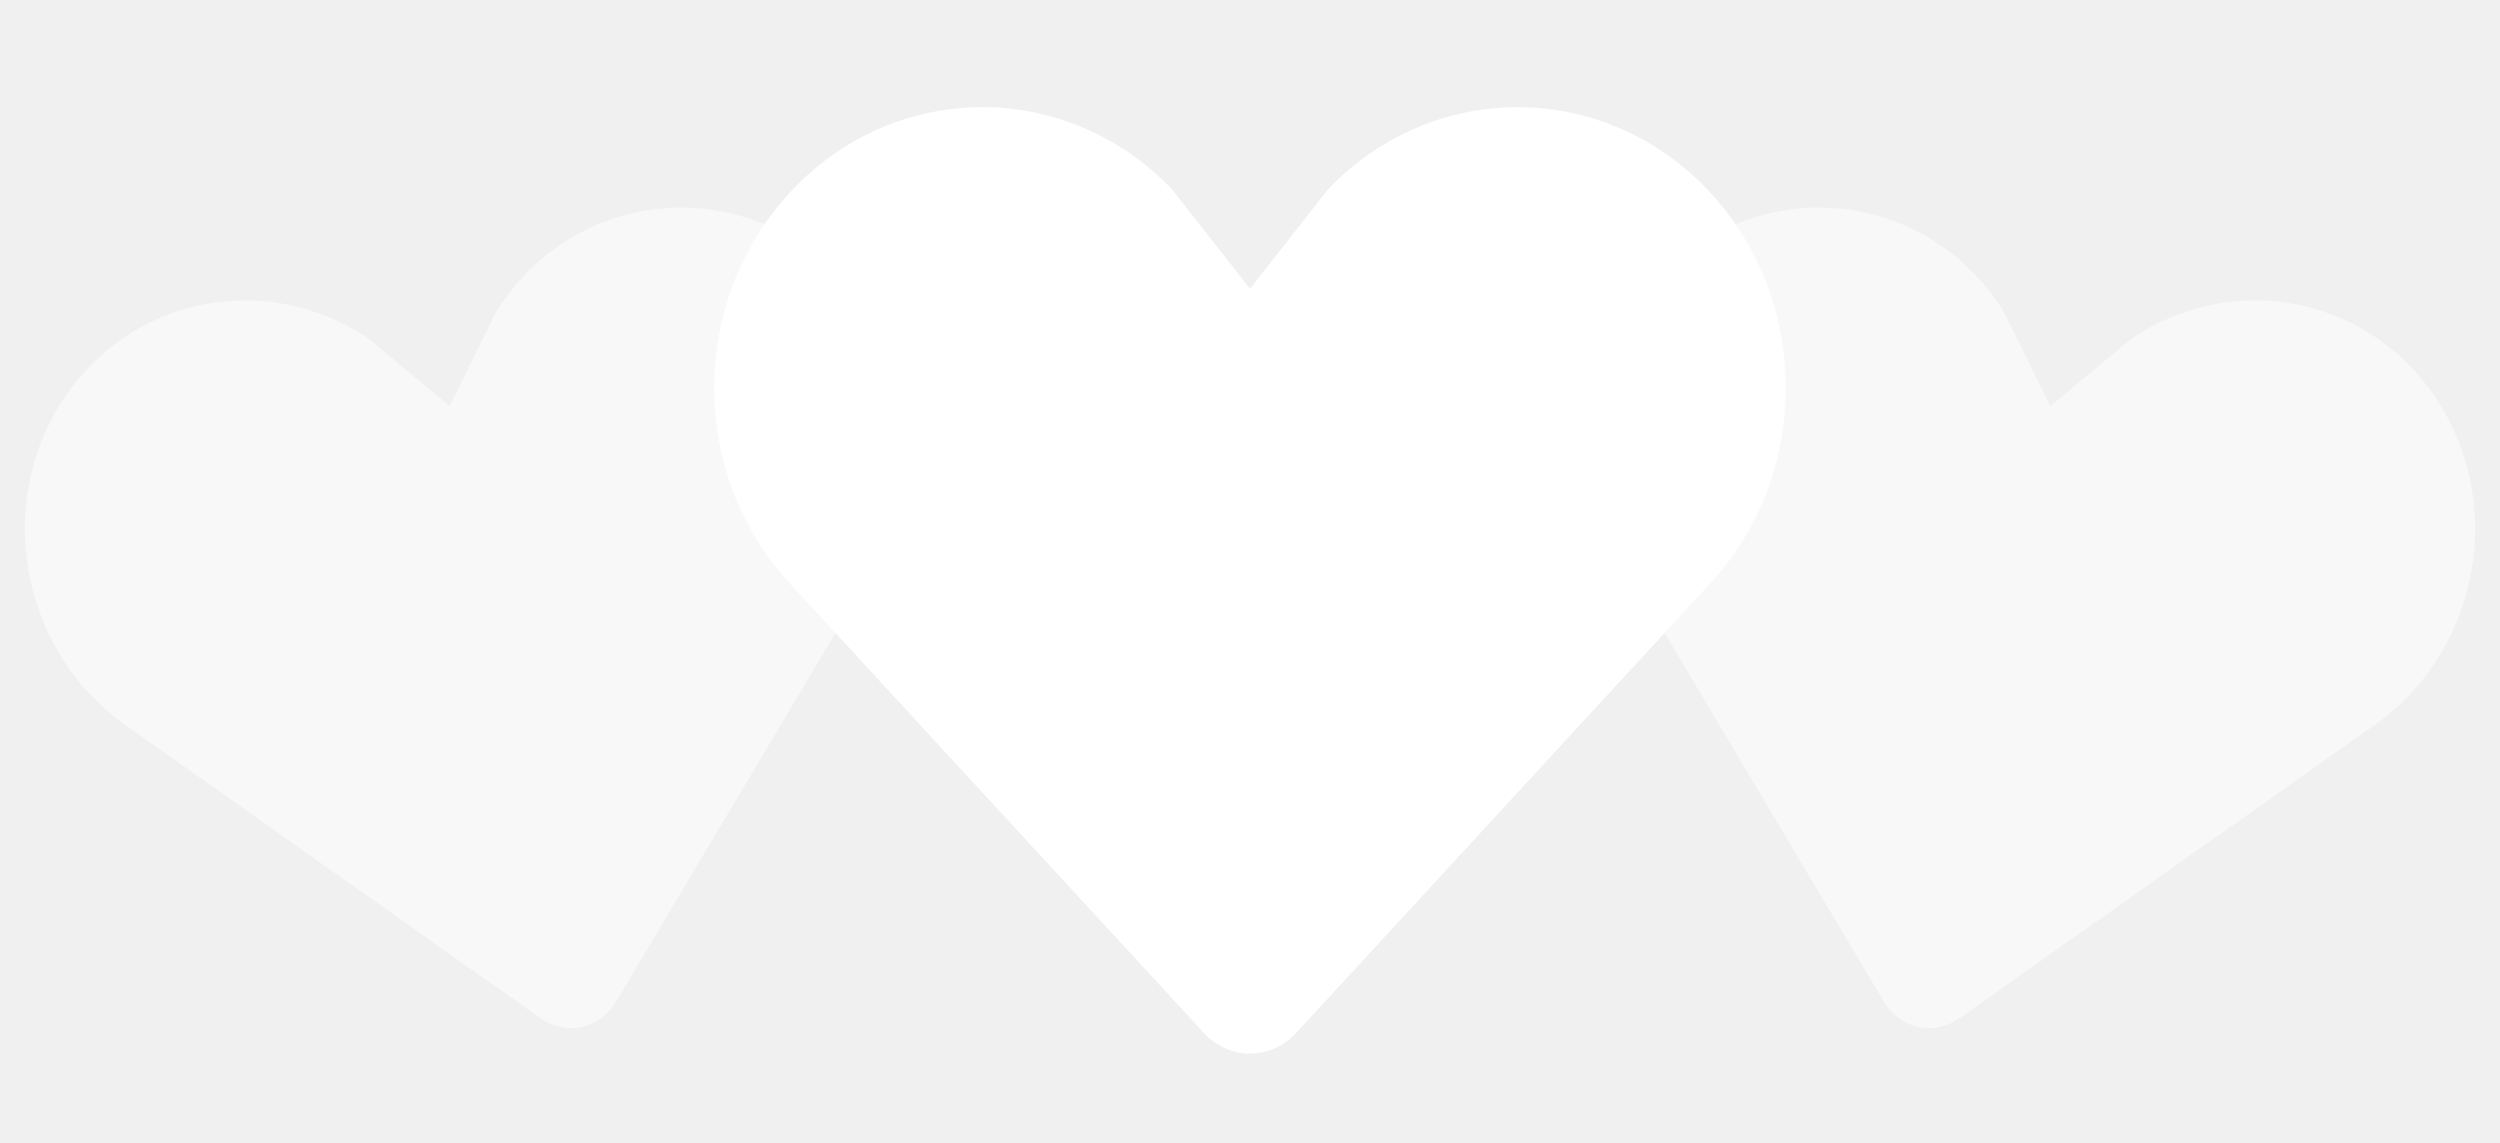
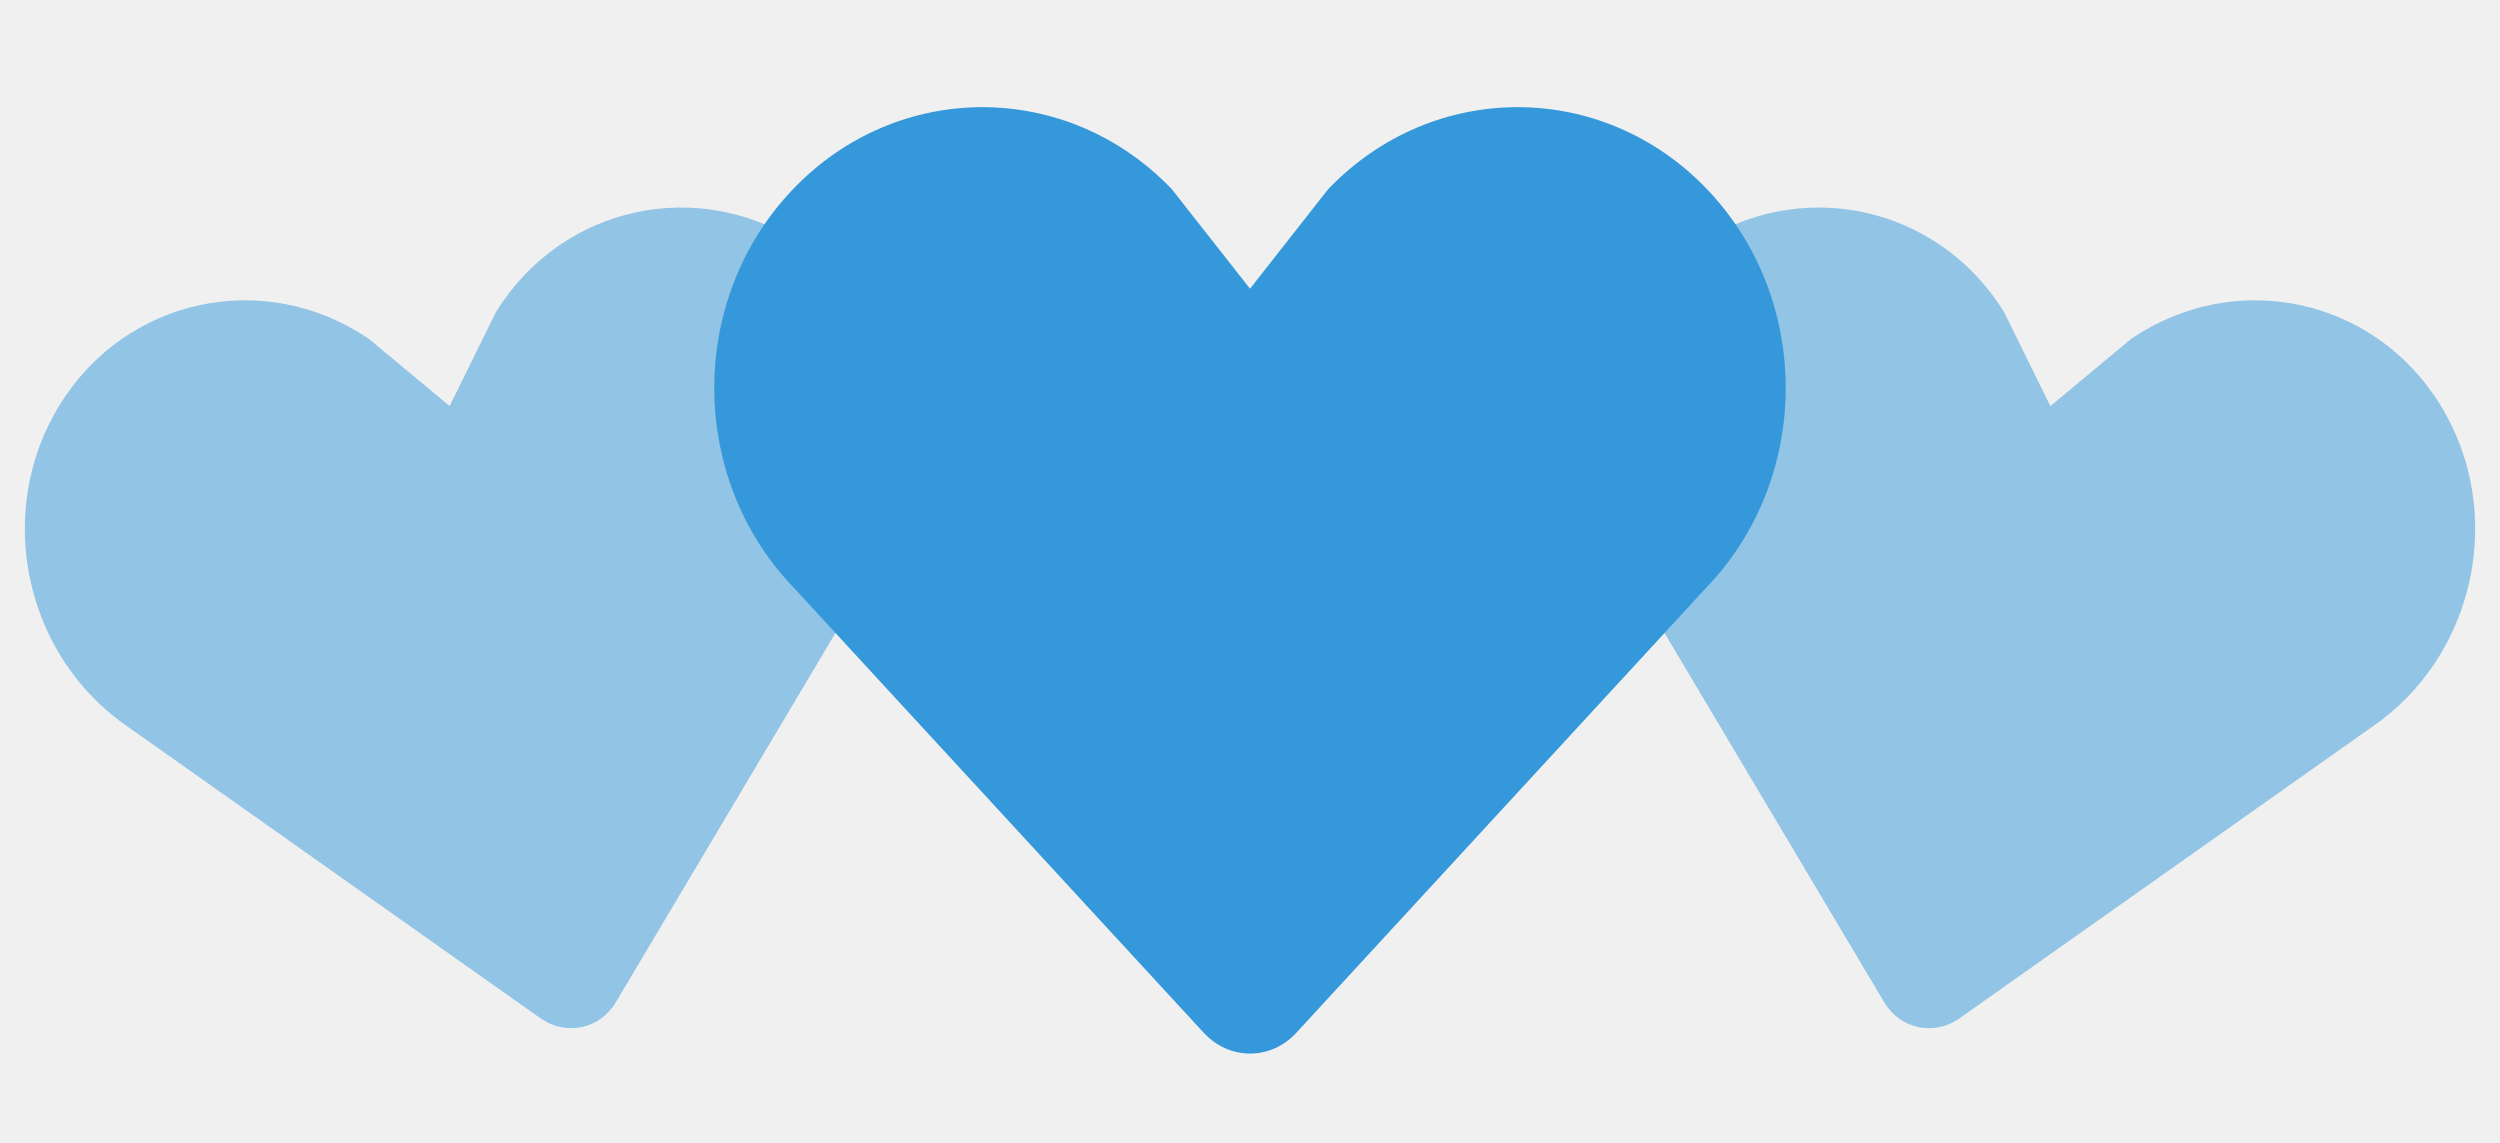
- <svg xmlns="http://www.w3.org/2000/svg" width="140" height="64" viewBox="0 0 140 64" fill="#fff">
+ <svg xmlns="http://www.w3.org/2000/svg" width="140" height="64" viewBox="0 0 140 64" fill="#3498DB">
  <path d="M30.262 57.02L7.195 40.723c-5.84-3.976-7.56-12.06-3.842-18.063 3.715-6 11.467-7.65 17.306-3.68l4.52 3.76 2.6-5.274c3.717-6.002 11.47-7.65 17.305-3.68 5.84 3.97 7.56 12.054 3.842 18.062L34.49 56.118c-.897 1.512-2.793 1.915-4.228.9z" fill-opacity=".5">
    <animate attributeName="fill-opacity" begin="0s" dur="1.4s" values="0.5;1;0.5" calcMode="linear" repeatCount="indefinite" />
  </path>
  <path d="M105.512 56.12l-14.44-24.272c-3.716-6.008-1.996-14.093 3.843-18.062 5.835-3.97 13.588-2.322 17.306 3.68l2.6 5.274 4.52-3.76c5.84-3.97 13.592-2.32 17.307 3.68 3.718 6.003 1.998 14.088-3.842 18.064L109.74 57.02c-1.434 1.014-3.33.61-4.228-.9z" fill-opacity=".5">
    <animate attributeName="fill-opacity" begin="0.7s" dur="1.4s" values="0.5;1;0.5" calcMode="linear" repeatCount="indefinite" />
  </path>
  <path d="M67.408 57.834l-23.01-24.98c-5.864-6.15-5.864-16.108 0-22.248 5.86-6.14 15.37-6.14 21.234 0L70 16.168l4.368-5.562c5.863-6.14 15.375-6.14 21.235 0 5.863 6.14 5.863 16.098 0 22.247l-23.007 24.98c-1.43 1.556-3.757 1.556-5.188 0z" />
</svg>
